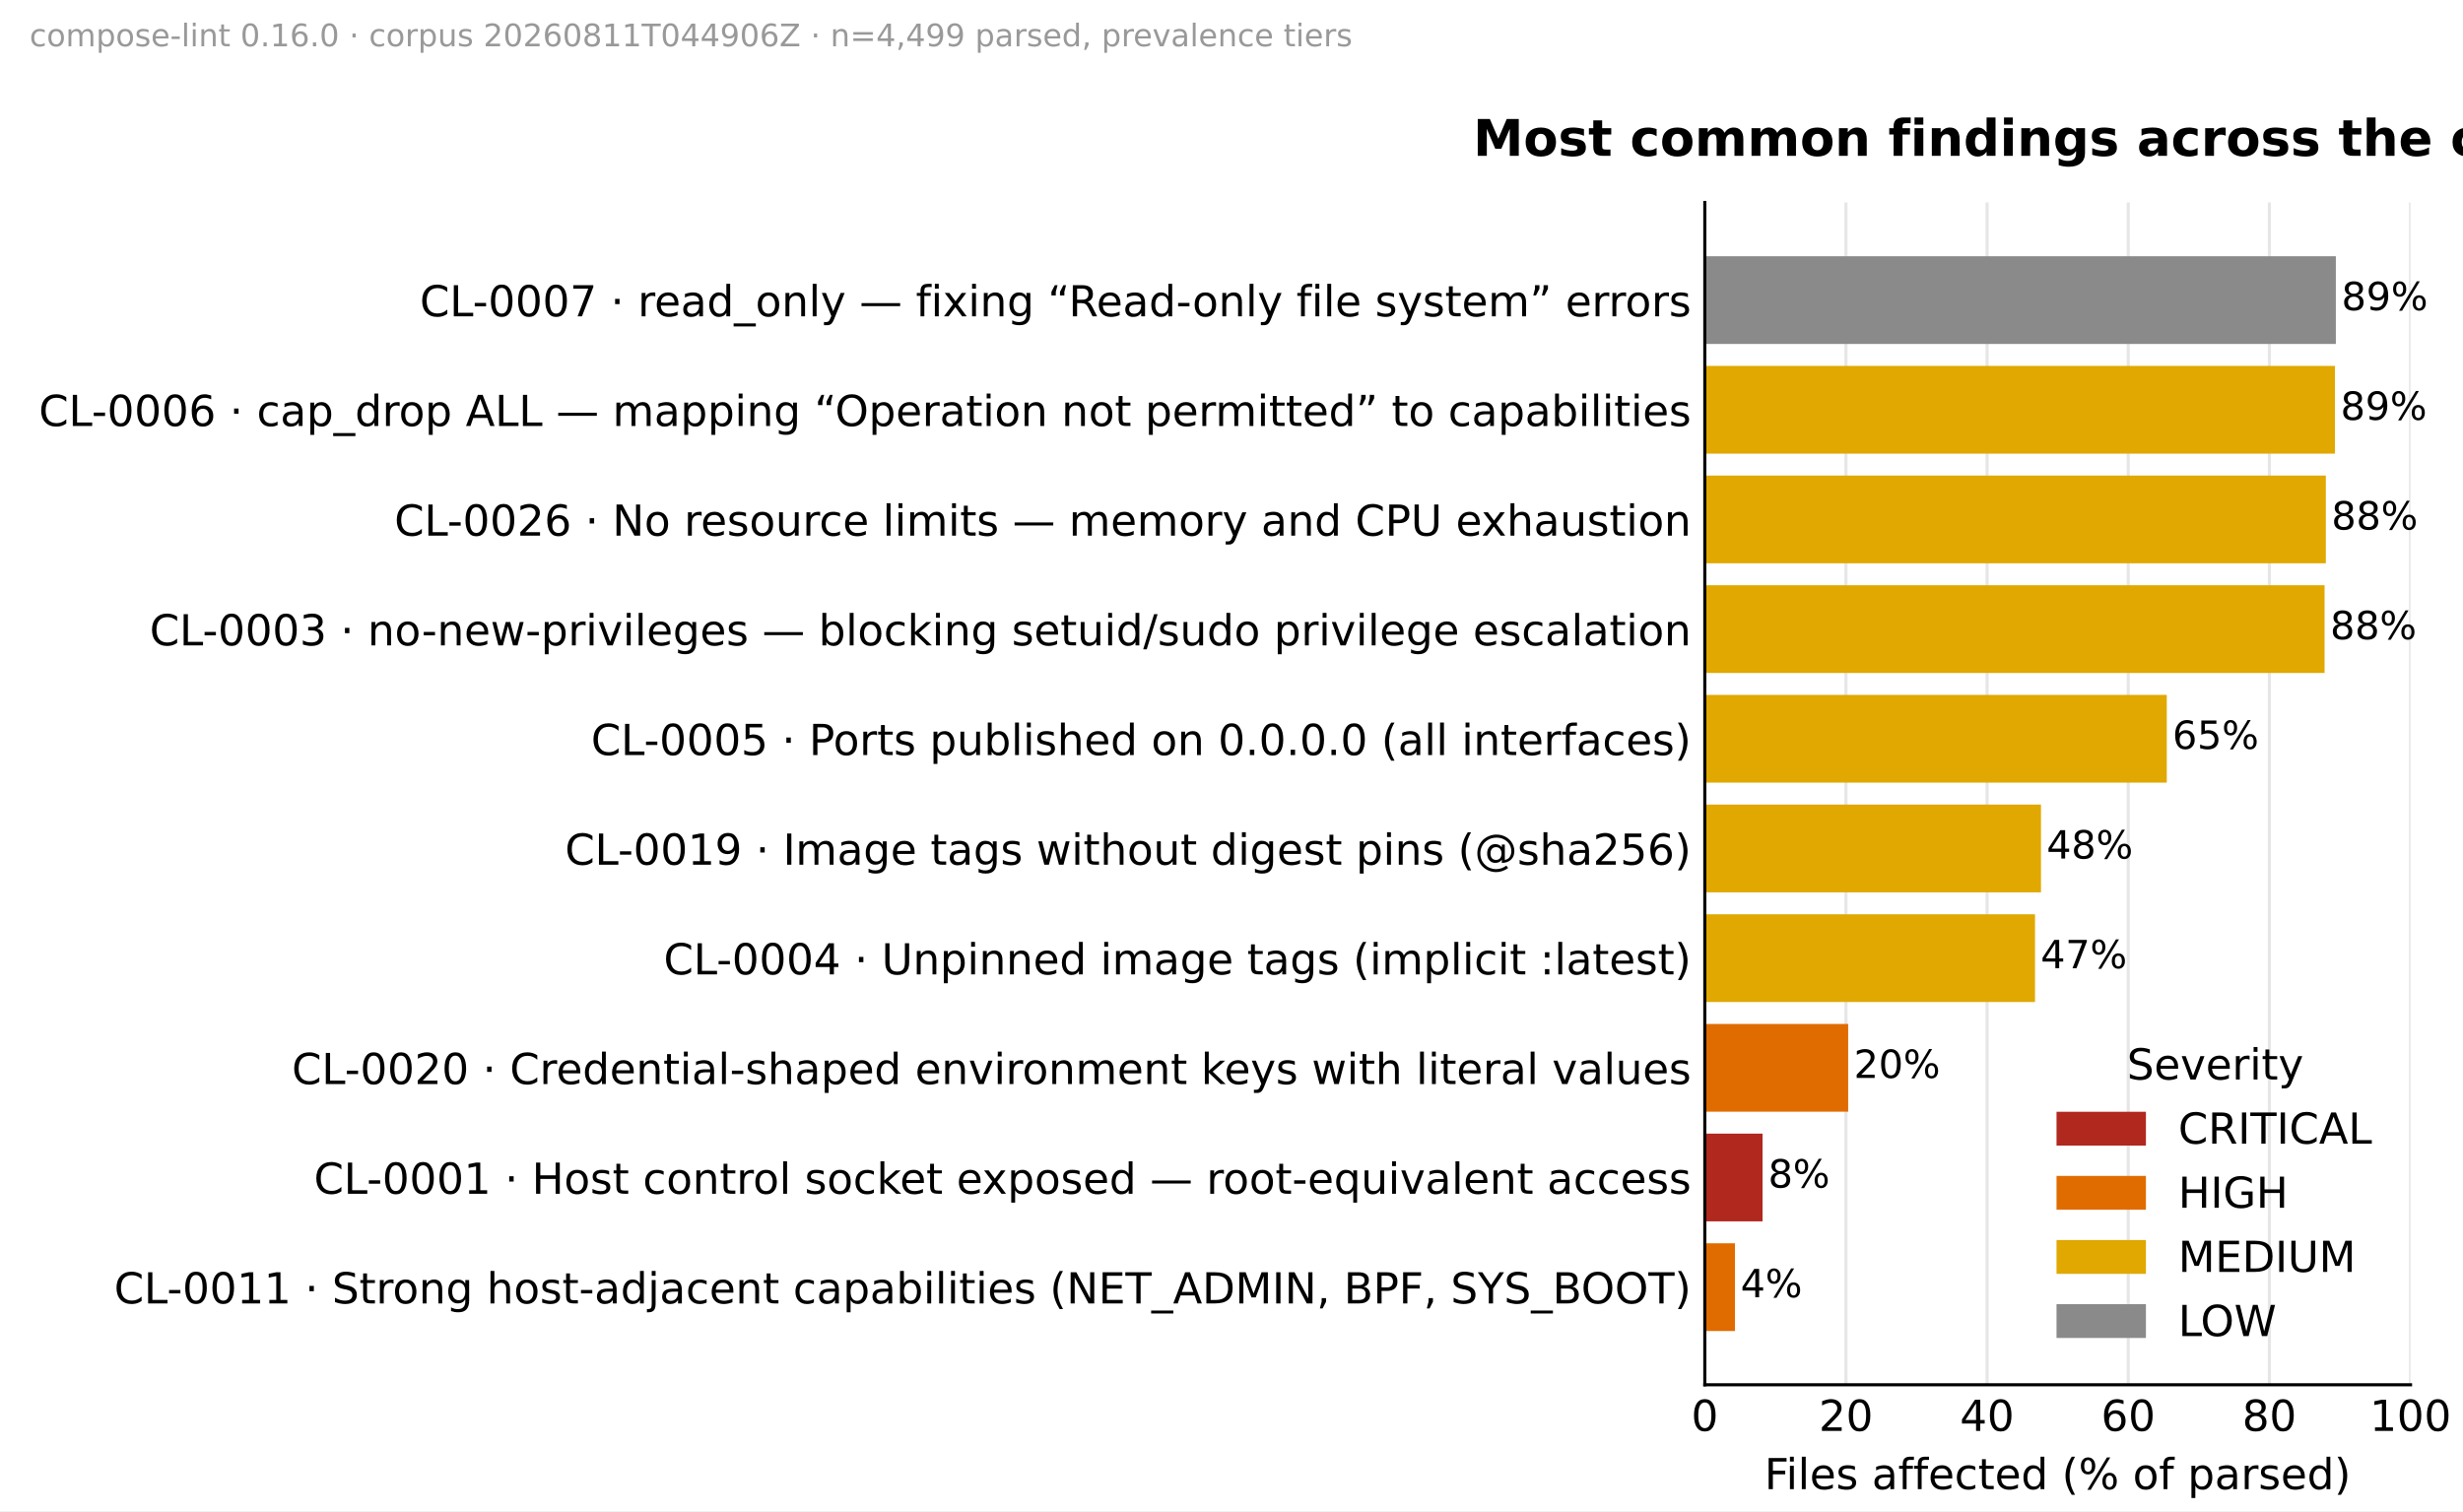
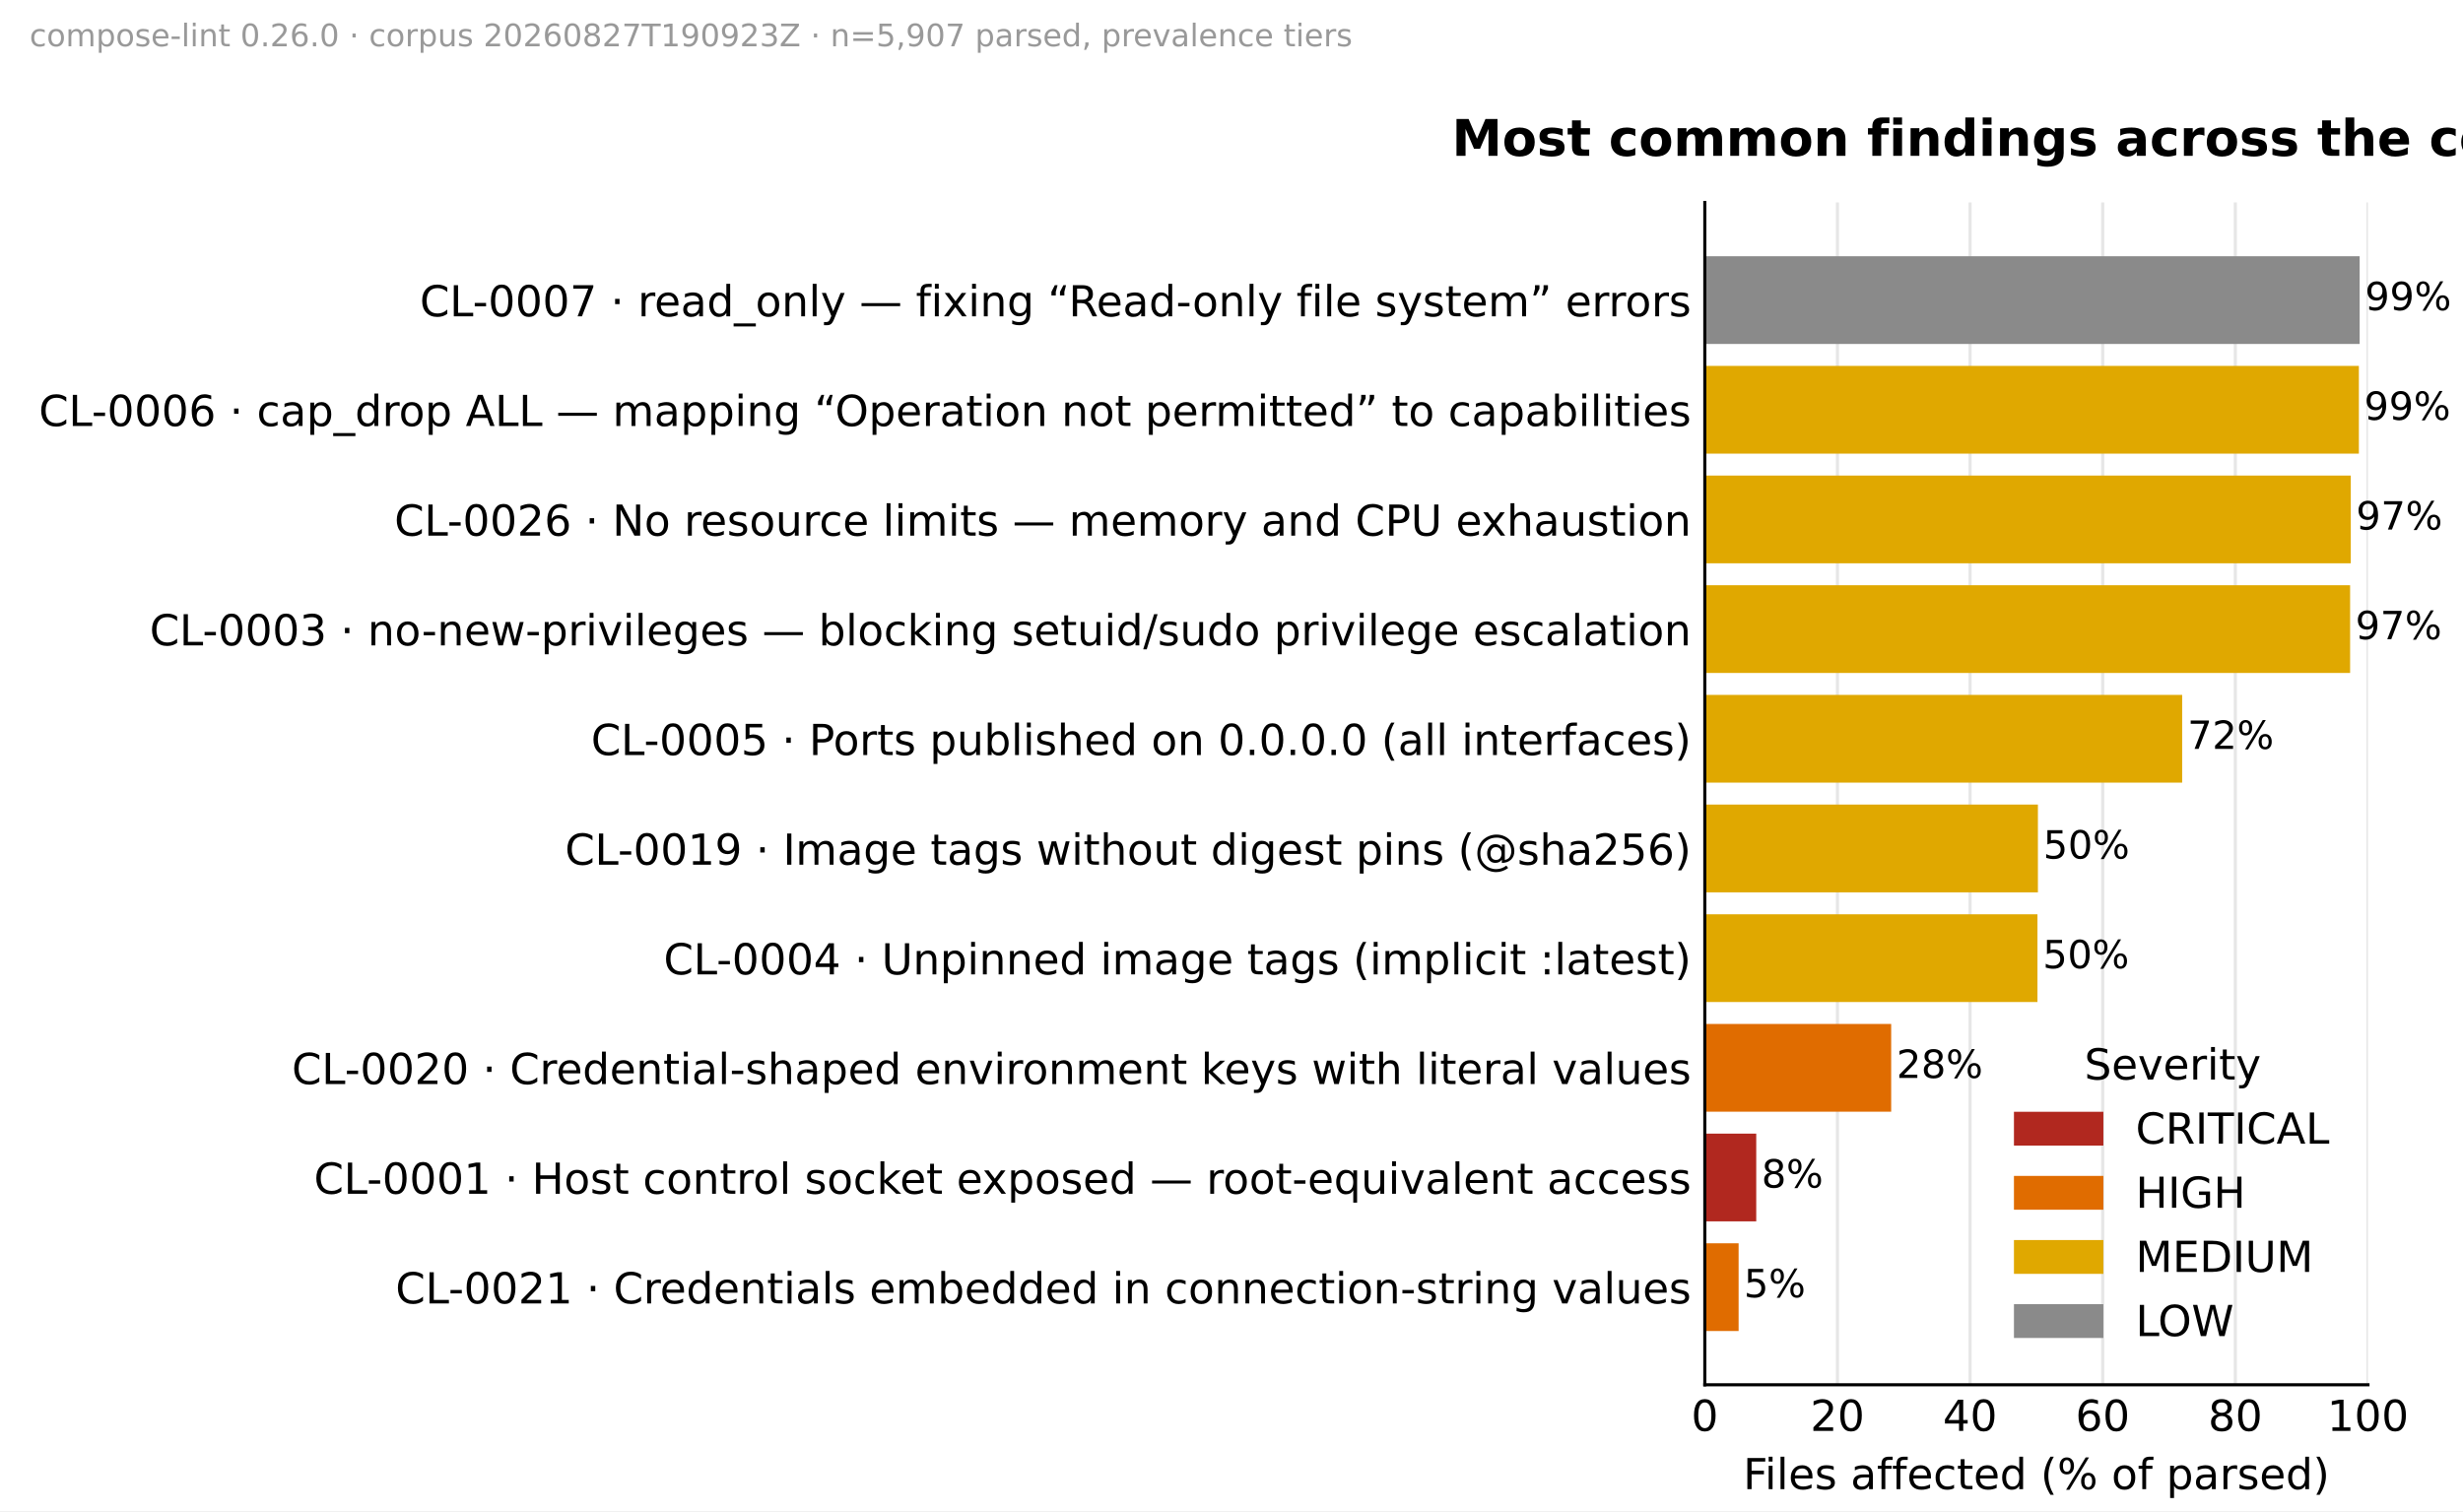
<svg xmlns="http://www.w3.org/2000/svg" width="633.6pt" height="388.8pt" viewBox="0 0 633.6 388.8" version="1.1">
  <defs>
    <style type="text/css">*{stroke-linejoin: round; stroke-linecap: butt}</style>
  </defs>
  <g id="figure_1">
    <g id="patch_1">
      <path d="M 0 388.8  L 633.6 388.8  L 633.6 0  L 0 0  z " style="fill: #ffffff" />
    </g>
    <g id="axes_1">
      <g id="patch_2">
-         <path d="M 438.561 356.299  L 620.102 356.299  L 620.102 52.094  L 438.561 52.094  z " style="fill: #ffffff" />
+         <path d="M 438.561 356.299  L 609.152 356.299  L 609.152 52.094  L 438.561 52.094  z " style="fill: #ffffff" />
      </g>
      <g id="matplotlib.axis_1">
        <g id="xtick_1">
          <g id="line2d_1">
-             <path d="M 438.561 356.299  L 438.561 52.094  " clip-path="url(#p2423bfd136)" style="fill: none; stroke: #e6e6e6; stroke-width: 0.8; stroke-linecap: square" />
+             <path d="M 438.561 356.299  L 438.561 52.094  " clip-path="url(#p499db7c706)" style="fill: none; stroke: #e6e6e6; stroke-width: 0.8; stroke-linecap: square" />
          </g>
          <g id="line2d_2" />
          <g id="text_1">
            <text style="font-size: 11px; font-family: 'DejaVu Sans', 'Bitstream Vera Sans', 'Computer Modern Sans Serif', 'Lucida Grande', 'Verdana', 'Geneva', 'Lucid', 'Arial', 'Helvetica', 'Avant Garde', sans-serif; text-anchor: middle" x="438.561" y="368.156" transform="rotate(-0 438.5613 368.1563)">0</text>
          </g>
        </g>
        <g id="xtick_2">
          <g id="line2d_3">
-             <path d="M 474.869 356.299  L 474.869 52.094  " clip-path="url(#p2423bfd136)" style="fill: none; stroke: #e6e6e6; stroke-width: 0.8; stroke-linecap: square" />
+             <path d="M 472.679 356.299  L 472.679 52.094  " clip-path="url(#p499db7c706)" style="fill: none; stroke: #e6e6e6; stroke-width: 0.8; stroke-linecap: square" />
          </g>
          <g id="line2d_4" />
          <g id="text_2">
-             <text style="font-size: 11px; font-family: 'DejaVu Sans', 'Bitstream Vera Sans', 'Computer Modern Sans Serif', 'Lucida Grande', 'Verdana', 'Geneva', 'Lucid', 'Arial', 'Helvetica', 'Avant Garde', sans-serif; text-anchor: middle" x="474.869" y="368.156" transform="rotate(-0 474.8694 368.1563)">20</text>
+             <text style="font-size: 11px; font-family: 'DejaVu Sans', 'Bitstream Vera Sans', 'Computer Modern Sans Serif', 'Lucida Grande', 'Verdana', 'Geneva', 'Lucid', 'Arial', 'Helvetica', 'Avant Garde', sans-serif; text-anchor: middle" x="472.679" y="368.156" transform="rotate(-0 472.6795 368.1563)">20</text>
          </g>
        </g>
        <g id="xtick_3">
          <g id="line2d_5">
-             <path d="M 511.177 356.299  L 511.177 52.094  " clip-path="url(#p2423bfd136)" style="fill: none; stroke: #e6e6e6; stroke-width: 0.8; stroke-linecap: square" />
+             <path d="M 506.798 356.299  L 506.798 52.094  " clip-path="url(#p499db7c706)" style="fill: none; stroke: #e6e6e6; stroke-width: 0.8; stroke-linecap: square" />
          </g>
          <g id="line2d_6" />
          <g id="text_3">
-             <text style="font-size: 11px; font-family: 'DejaVu Sans', 'Bitstream Vera Sans', 'Computer Modern Sans Serif', 'Lucida Grande', 'Verdana', 'Geneva', 'Lucid', 'Arial', 'Helvetica', 'Avant Garde', sans-serif; text-anchor: middle" x="511.177" y="368.156" transform="rotate(-0 511.1775 368.1563)">40</text>
+             <text style="font-size: 11px; font-family: 'DejaVu Sans', 'Bitstream Vera Sans', 'Computer Modern Sans Serif', 'Lucida Grande', 'Verdana', 'Geneva', 'Lucid', 'Arial', 'Helvetica', 'Avant Garde', sans-serif; text-anchor: middle" x="506.798" y="368.156" transform="rotate(-0 506.7976 368.1563)">40</text>
          </g>
        </g>
        <g id="xtick_4">
          <g id="line2d_7">
-             <path d="M 547.486 356.299  L 547.486 52.094  " clip-path="url(#p2423bfd136)" style="fill: none; stroke: #e6e6e6; stroke-width: 0.8; stroke-linecap: square" />
+             <path d="M 540.916 356.299  L 540.916 52.094  " clip-path="url(#p499db7c706)" style="fill: none; stroke: #e6e6e6; stroke-width: 0.8; stroke-linecap: square" />
          </g>
          <g id="line2d_8" />
          <g id="text_4">
-             <text style="font-size: 11px; font-family: 'DejaVu Sans', 'Bitstream Vera Sans', 'Computer Modern Sans Serif', 'Lucida Grande', 'Verdana', 'Geneva', 'Lucid', 'Arial', 'Helvetica', 'Avant Garde', sans-serif; text-anchor: middle" x="547.486" y="368.156" transform="rotate(-0 547.4855 368.1563)">60</text>
+             <text style="font-size: 11px; font-family: 'DejaVu Sans', 'Bitstream Vera Sans', 'Computer Modern Sans Serif', 'Lucida Grande', 'Verdana', 'Geneva', 'Lucid', 'Arial', 'Helvetica', 'Avant Garde', sans-serif; text-anchor: middle" x="540.916" y="368.156" transform="rotate(-0 540.9158 368.1563)">60</text>
          </g>
        </g>
        <g id="xtick_5">
          <g id="line2d_9">
-             <path d="M 583.794 356.299  L 583.794 52.094  " clip-path="url(#p2423bfd136)" style="fill: none; stroke: #e6e6e6; stroke-width: 0.8; stroke-linecap: square" />
+             <path d="M 575.034 356.299  L 575.034 52.094  " clip-path="url(#p499db7c706)" style="fill: none; stroke: #e6e6e6; stroke-width: 0.8; stroke-linecap: square" />
          </g>
          <g id="line2d_10" />
          <g id="text_5">
-             <text style="font-size: 11px; font-family: 'DejaVu Sans', 'Bitstream Vera Sans', 'Computer Modern Sans Serif', 'Lucida Grande', 'Verdana', 'Geneva', 'Lucid', 'Arial', 'Helvetica', 'Avant Garde', sans-serif; text-anchor: middle" x="583.794" y="368.156" transform="rotate(-0 583.7936 368.1563)">80</text>
+             <text style="font-size: 11px; font-family: 'DejaVu Sans', 'Bitstream Vera Sans', 'Computer Modern Sans Serif', 'Lucida Grande', 'Verdana', 'Geneva', 'Lucid', 'Arial', 'Helvetica', 'Avant Garde', sans-serif; text-anchor: middle" x="575.034" y="368.156" transform="rotate(-0 575.0339 368.1563)">80</text>
          </g>
        </g>
        <g id="xtick_6">
          <g id="line2d_11">
-             <path d="M 620.102 356.299  L 620.102 52.094  " clip-path="url(#p2423bfd136)" style="fill: none; stroke: #e6e6e6; stroke-width: 0.8; stroke-linecap: square" />
+             <path d="M 609.152 356.299  L 609.152 52.094  " clip-path="url(#p499db7c706)" style="fill: none; stroke: #e6e6e6; stroke-width: 0.8; stroke-linecap: square" />
          </g>
          <g id="line2d_12" />
          <g id="text_6">
-             <text style="font-size: 11px; font-family: 'DejaVu Sans', 'Bitstream Vera Sans', 'Computer Modern Sans Serif', 'Lucida Grande', 'Verdana', 'Geneva', 'Lucid', 'Arial', 'Helvetica', 'Avant Garde', sans-serif; text-anchor: middle" x="620.102" y="368.156" transform="rotate(-0 620.1016 368.1563)">100</text>
+             <text style="font-size: 11px; font-family: 'DejaVu Sans', 'Bitstream Vera Sans', 'Computer Modern Sans Serif', 'Lucida Grande', 'Verdana', 'Geneva', 'Lucid', 'Arial', 'Helvetica', 'Avant Garde', sans-serif; text-anchor: middle" x="609.152" y="368.156" transform="rotate(-0 609.1521 368.1563)">100</text>
          </g>
        </g>
        <g id="text_7">
-           <text style="font-size: 11px; font-family: 'DejaVu Sans', 'Bitstream Vera Sans', 'Computer Modern Sans Serif', 'Lucida Grande', 'Verdana', 'Geneva', 'Lucid', 'Arial', 'Helvetica', 'Avant Garde', sans-serif; text-anchor: middle" x="529.331" y="383.157" transform="rotate(-0 529.3315 383.1572)">Files affected (% of parsed)</text>
+           <text style="font-size: 11px; font-family: 'DejaVu Sans', 'Bitstream Vera Sans', 'Computer Modern Sans Serif', 'Lucida Grande', 'Verdana', 'Geneva', 'Lucid', 'Arial', 'Helvetica', 'Avant Garde', sans-serif; text-anchor: middle" x="523.857" y="383.157" transform="rotate(-0 523.8567 383.1572)">Files affected (% of parsed)</text>
        </g>
      </g>
      <g id="matplotlib.axis_2">
        <g id="ytick_1">
          <g id="line2d_13" />
          <g id="text_8">
-             <text style="font-size: 11px; font-family: 'DejaVu Sans', 'Bitstream Vera Sans', 'Computer Modern Sans Serif', 'Lucida Grande', 'Verdana', 'Geneva', 'Lucid', 'Arial', 'Helvetica', 'Avant Garde', sans-serif; text-anchor: end" x="435.061" y="335.363" transform="rotate(-0 435.0613 335.3628)">CL-0011  ·  Strong host-adjacent capabilities (NET_ADMIN, BPF, SYS_BOOT)</text>
+             <text style="font-size: 11px; font-family: 'DejaVu Sans', 'Bitstream Vera Sans', 'Computer Modern Sans Serif', 'Lucida Grande', 'Verdana', 'Geneva', 'Lucid', 'Arial', 'Helvetica', 'Avant Garde', sans-serif; text-anchor: end" x="435.061" y="335.363" transform="rotate(-0 435.0613 335.3628)">CL-0021  ·  Credentials embedded in connection-string values</text>
          </g>
        </g>
        <g id="ytick_2">
          <g id="line2d_14" />
          <g id="text_9">
            <text style="font-size: 11px; font-family: 'DejaVu Sans', 'Bitstream Vera Sans', 'Computer Modern Sans Serif', 'Lucida Grande', 'Verdana', 'Geneva', 'Lucid', 'Arial', 'Helvetica', 'Avant Garde', sans-serif; text-anchor: end" x="435.061" y="307.143" transform="rotate(-0 435.0613 307.1435)">CL-0001  ·  Host control socket exposed — root-equivalent access</text>
          </g>
        </g>
        <g id="ytick_3">
          <g id="line2d_15" />
          <g id="text_10">
            <text style="font-size: 11px; font-family: 'DejaVu Sans', 'Bitstream Vera Sans', 'Computer Modern Sans Serif', 'Lucida Grande', 'Verdana', 'Geneva', 'Lucid', 'Arial', 'Helvetica', 'Avant Garde', sans-serif; text-anchor: end" x="435.061" y="278.924" transform="rotate(-0 435.0613 278.9241)">CL-0020  ·  Credential-shaped environment keys with literal values</text>
          </g>
        </g>
        <g id="ytick_4">
          <g id="line2d_16" />
          <g id="text_11">
            <text style="font-size: 11px; font-family: 'DejaVu Sans', 'Bitstream Vera Sans', 'Computer Modern Sans Serif', 'Lucida Grande', 'Verdana', 'Geneva', 'Lucid', 'Arial', 'Helvetica', 'Avant Garde', sans-serif; text-anchor: end" x="435.061" y="250.705" transform="rotate(-0 435.0613 250.7047)">CL-0004  ·  Unpinned image tags (implicit :latest)</text>
          </g>
        </g>
        <g id="ytick_5">
          <g id="line2d_17" />
          <g id="text_12">
            <text style="font-size: 11px; font-family: 'DejaVu Sans', 'Bitstream Vera Sans', 'Computer Modern Sans Serif', 'Lucida Grande', 'Verdana', 'Geneva', 'Lucid', 'Arial', 'Helvetica', 'Avant Garde', sans-serif; text-anchor: end" x="435.061" y="222.485" transform="rotate(-0 435.0613 222.4854)">CL-0019  ·  Image tags without digest pins (@sha256)</text>
          </g>
        </g>
        <g id="ytick_6">
          <g id="line2d_18" />
          <g id="text_13">
            <text style="font-size: 11px; font-family: 'DejaVu Sans', 'Bitstream Vera Sans', 'Computer Modern Sans Serif', 'Lucida Grande', 'Verdana', 'Geneva', 'Lucid', 'Arial', 'Helvetica', 'Avant Garde', sans-serif; text-anchor: end" x="435.061" y="194.266" transform="rotate(-0 435.0613 194.266)">CL-0005  ·  Ports published on 0.0.0.0 (all interfaces)</text>
          </g>
        </g>
        <g id="ytick_7">
          <g id="line2d_19" />
          <g id="text_14">
            <text style="font-size: 11px; font-family: 'DejaVu Sans', 'Bitstream Vera Sans', 'Computer Modern Sans Serif', 'Lucida Grande', 'Verdana', 'Geneva', 'Lucid', 'Arial', 'Helvetica', 'Avant Garde', sans-serif; text-anchor: end" x="435.061" y="166.047" transform="rotate(-0 435.0613 166.0467)">CL-0003  ·  no-new-privileges — blocking setuid/sudo privilege escalation</text>
          </g>
        </g>
        <g id="ytick_8">
          <g id="line2d_20" />
          <g id="text_15">
            <text style="font-size: 11px; font-family: 'DejaVu Sans', 'Bitstream Vera Sans', 'Computer Modern Sans Serif', 'Lucida Grande', 'Verdana', 'Geneva', 'Lucid', 'Arial', 'Helvetica', 'Avant Garde', sans-serif; text-anchor: end" x="435.061" y="137.827" transform="rotate(-0 435.0613 137.8273)">CL-0026  ·  No resource limits — memory and CPU exhaustion</text>
          </g>
        </g>
        <g id="ytick_9">
          <g id="line2d_21" />
          <g id="text_16">
            <text style="font-size: 11px; font-family: 'DejaVu Sans', 'Bitstream Vera Sans', 'Computer Modern Sans Serif', 'Lucida Grande', 'Verdana', 'Geneva', 'Lucid', 'Arial', 'Helvetica', 'Avant Garde', sans-serif; text-anchor: end" x="435.061" y="109.608" transform="rotate(-0 435.0613 109.6079)">CL-0006  ·  cap_drop ALL — mapping “Operation not permitted” to capabilities</text>
          </g>
        </g>
        <g id="ytick_10">
          <g id="line2d_22" />
          <g id="text_17">
            <text style="font-size: 11px; font-family: 'DejaVu Sans', 'Bitstream Vera Sans', 'Computer Modern Sans Serif', 'Lucida Grande', 'Verdana', 'Geneva', 'Lucid', 'Arial', 'Helvetica', 'Avant Garde', sans-serif; text-anchor: end" x="435.061" y="81.389" transform="rotate(-0 435.0613 81.38858)">CL-0007  ·  read_only — fixing “Read-only file system” errors</text>
          </g>
        </g>
      </g>
      <g id="patch_3">
-         <path d="M 438.561 342.471  L 446.309 342.471  L 446.309 319.896  L 438.561 319.896  z " clip-path="url(#p2423bfd136)" style="fill: #e06c00" />
+         <path d="M 438.561 342.471  L 447.254 342.471  L 447.254 319.896  L 438.561 319.896  z " clip-path="url(#p499db7c706)" style="fill: #e06c00" />
      </g>
      <g id="patch_4">
-         <path d="M 438.561 314.252  L 453.411 314.252  L 453.411 291.677  L 438.561 291.677  z " clip-path="url(#p2423bfd136)" style="fill: #b1281f" />
+         <path d="M 438.561 314.252  L 451.788 314.252  L 451.788 291.677  L 438.561 291.677  z " clip-path="url(#p499db7c706)" style="fill: #b1281f" />
      </g>
      <g id="patch_5">
-         <path d="M 438.561 286.033  L 475.442 286.033  L 475.442 263.457  L 438.561 263.457  z " clip-path="url(#p2423bfd136)" style="fill: #e06c00" />
+         <path d="M 438.561 286.033  L 486.501 286.033  L 486.501 263.457  L 438.561 263.457  z " clip-path="url(#p499db7c706)" style="fill: #e06c00" />
      </g>
      <g id="patch_6">
-         <path d="M 438.561 257.813  L 523.501 257.813  L 523.501 235.238  L 438.561 235.238  z " clip-path="url(#p2423bfd136)" style="fill: #e0a800" />
+         <path d="M 438.561 257.813  L 524.131 257.813  L 524.131 235.238  L 438.561 235.238  z " clip-path="url(#p499db7c706)" style="fill: #e0a800" />
      </g>
      <g id="patch_7">
-         <path d="M 438.561 229.594  L 525.034 229.594  L 525.034 207.018  L 438.561 207.018  z " clip-path="url(#p2423bfd136)" style="fill: #e0a800" />
+         <path d="M 438.561 229.594  L 524.247 229.594  L 524.247 207.018  L 438.561 207.018  z " clip-path="url(#p499db7c706)" style="fill: #e0a800" />
      </g>
      <g id="patch_8">
-         <path d="M 438.561 201.375  L 557.396 201.375  L 557.396 178.799  L 438.561 178.799  z " clip-path="url(#p2423bfd136)" style="fill: #e0a800" />
+         <path d="M 438.561 201.375  L 561.357 201.375  L 561.357 178.799  L 438.561 178.799  z " clip-path="url(#p499db7c706)" style="fill: #e0a800" />
      </g>
      <g id="patch_9">
-         <path d="M 438.561 173.155  L 597.989 173.155  L 597.989 150.58  L 438.561 150.58  z " clip-path="url(#p2423bfd136)" style="fill: #e0a800" />
+         <path d="M 438.561 173.155  L 604.56 173.155  L 604.56 150.58  L 438.561 150.58  z " clip-path="url(#p499db7c706)" style="fill: #e0a800" />
      </g>
      <g id="patch_10">
-         <path d="M 438.561 144.936  L 598.312 144.936  L 598.312 122.36  L 438.561 122.36  z " clip-path="url(#p2423bfd136)" style="fill: #e0a800" />
+         <path d="M 438.561 144.936  L 604.734 144.936  L 604.734 122.36  L 438.561 122.36  z " clip-path="url(#p499db7c706)" style="fill: #e0a800" />
      </g>
      <g id="patch_11">
-         <path d="M 438.561 116.717  L 600.652 116.717  L 600.652 94.141  L 438.561 94.141  z " clip-path="url(#p2423bfd136)" style="fill: #e0a800" />
+         <path d="M 438.561 116.717  L 606.813 116.717  L 606.813 94.141  L 438.561 94.141  z " clip-path="url(#p499db7c706)" style="fill: #e0a800" />
      </g>
      <g id="patch_12">
-         <path d="M 438.561 88.497  L 600.894 88.497  L 600.894 65.922  L 438.561 65.922  z " clip-path="url(#p2423bfd136)" style="fill: #8a8a8a" />
+         <path d="M 438.561 88.497  L 607.015 88.497  L 607.015 65.922  L 438.561 65.922  z " clip-path="url(#p499db7c706)" style="fill: #8a8a8a" />
      </g>
      <g id="patch_13">
        <path d="M 438.561 356.299  L 438.561 52.094  " style="fill: none; stroke: #000000; stroke-width: 0.8; stroke-linejoin: miter; stroke-linecap: square" />
      </g>
      <g id="patch_14">
-         <path d="M 438.561 356.299  L 620.102 356.299  " style="fill: none; stroke: #000000; stroke-width: 0.8; stroke-linejoin: miter; stroke-linecap: square" />
+         <path d="M 438.561 356.299  L 609.152 356.299  " style="fill: none; stroke: #000000; stroke-width: 0.8; stroke-linejoin: miter; stroke-linecap: square" />
      </g>
      <g id="text_18">
-         <text style="font-size: 10px; font-family: 'DejaVu Sans', 'Bitstream Vera Sans', 'Computer Modern Sans Serif', 'Lucida Grande', 'Verdana', 'Geneva', 'Lucid', 'Arial', 'Helvetica', 'Avant Garde', sans-serif; text-anchor: start" x="447.761" y="333.781" transform="rotate(-0 447.7611 333.7813)">4%</text>
+         <text style="font-size: 10px; font-family: 'DejaVu Sans', 'Bitstream Vera Sans', 'Computer Modern Sans Serif', 'Lucida Grande', 'Verdana', 'Geneva', 'Lucid', 'Arial', 'Helvetica', 'Avant Garde', sans-serif; text-anchor: start" x="448.619" y="333.781" transform="rotate(-0 448.6188 333.7813)">5%</text>
      </g>
      <g id="text_19">
-         <text style="font-size: 10px; font-family: 'DejaVu Sans', 'Bitstream Vera Sans', 'Computer Modern Sans Serif', 'Lucida Grande', 'Verdana', 'Geneva', 'Lucid', 'Arial', 'Helvetica', 'Avant Garde', sans-serif; text-anchor: start" x="454.863" y="305.562" transform="rotate(-0 454.8629 305.562)">8%</text>
+         <text style="font-size: 10px; font-family: 'DejaVu Sans', 'Bitstream Vera Sans', 'Computer Modern Sans Serif', 'Lucida Grande', 'Verdana', 'Geneva', 'Lucid', 'Arial', 'Helvetica', 'Avant Garde', sans-serif; text-anchor: start" x="453.153" y="305.562" transform="rotate(-0 453.1528 305.562)">8%</text>
      </g>
      <g id="text_20">
-         <text style="font-size: 10px; font-family: 'DejaVu Sans', 'Bitstream Vera Sans', 'Computer Modern Sans Serif', 'Lucida Grande', 'Verdana', 'Geneva', 'Lucid', 'Arial', 'Helvetica', 'Avant Garde', sans-serif; text-anchor: start" x="476.895" y="277.343" transform="rotate(-0 476.8947 277.3426)">20%</text>
+         <text style="font-size: 10px; font-family: 'DejaVu Sans', 'Bitstream Vera Sans', 'Computer Modern Sans Serif', 'Lucida Grande', 'Verdana', 'Geneva', 'Lucid', 'Arial', 'Helvetica', 'Avant Garde', sans-serif; text-anchor: start" x="487.866" y="277.343" transform="rotate(-0 487.8659 277.3426)">28%</text>
      </g>
      <g id="text_21">
-         <text style="font-size: 10px; font-family: 'DejaVu Sans', 'Bitstream Vera Sans', 'Computer Modern Sans Serif', 'Lucida Grande', 'Verdana', 'Geneva', 'Lucid', 'Arial', 'Helvetica', 'Avant Garde', sans-serif; text-anchor: start" x="524.953" y="249.123" transform="rotate(-0 524.953 249.1233)">47%</text>
+         <text style="font-size: 10px; font-family: 'DejaVu Sans', 'Bitstream Vera Sans', 'Computer Modern Sans Serif', 'Lucida Grande', 'Verdana', 'Geneva', 'Lucid', 'Arial', 'Helvetica', 'Avant Garde', sans-serif; text-anchor: start" x="525.496" y="249.123" transform="rotate(-0 525.4958 249.1233)">50%</text>
      </g>
      <g id="text_22">
-         <text style="font-size: 10px; font-family: 'DejaVu Sans', 'Bitstream Vera Sans', 'Computer Modern Sans Serif', 'Lucida Grande', 'Verdana', 'Geneva', 'Lucid', 'Arial', 'Helvetica', 'Avant Garde', sans-serif; text-anchor: start" x="526.486" y="220.904" transform="rotate(-0 526.4864 220.9039)">48%</text>
+         <text style="font-size: 10px; font-family: 'DejaVu Sans', 'Bitstream Vera Sans', 'Computer Modern Sans Serif', 'Lucida Grande', 'Verdana', 'Geneva', 'Lucid', 'Arial', 'Helvetica', 'Avant Garde', sans-serif; text-anchor: start" x="525.611" y="220.904" transform="rotate(-0 525.6113 220.9039)">50%</text>
      </g>
      <g id="text_23">
-         <text style="font-size: 10px; font-family: 'DejaVu Sans', 'Bitstream Vera Sans', 'Computer Modern Sans Serif', 'Lucida Grande', 'Verdana', 'Geneva', 'Lucid', 'Arial', 'Helvetica', 'Avant Garde', sans-serif; text-anchor: start" x="558.848" y="192.685" transform="rotate(-0 558.8481 192.6845)">65%</text>
+         <text style="font-size: 10px; font-family: 'DejaVu Sans', 'Bitstream Vera Sans', 'Computer Modern Sans Serif', 'Lucida Grande', 'Verdana', 'Geneva', 'Lucid', 'Arial', 'Helvetica', 'Avant Garde', sans-serif; text-anchor: start" x="562.721" y="192.685" transform="rotate(-0 562.7214 192.6845)">72%</text>
      </g>
      <g id="text_24">
-         <text style="font-size: 10px; font-family: 'DejaVu Sans', 'Bitstream Vera Sans', 'Computer Modern Sans Serif', 'Lucida Grande', 'Verdana', 'Geneva', 'Lucid', 'Arial', 'Helvetica', 'Avant Garde', sans-serif; text-anchor: start" x="599.441" y="164.465" transform="rotate(-0 599.4415 164.4652)">88%</text>
+         <text style="font-size: 10px; font-family: 'DejaVu Sans', 'Bitstream Vera Sans', 'Computer Modern Sans Serif', 'Lucida Grande', 'Verdana', 'Geneva', 'Lucid', 'Arial', 'Helvetica', 'Avant Garde', sans-serif; text-anchor: start" x="605.925" y="164.465" transform="rotate(-0 605.925 164.4652)">97%</text>
      </g>
      <g id="text_25">
-         <text style="font-size: 10px; font-family: 'DejaVu Sans', 'Bitstream Vera Sans', 'Computer Modern Sans Serif', 'Lucida Grande', 'Verdana', 'Geneva', 'Lucid', 'Arial', 'Helvetica', 'Avant Garde', sans-serif; text-anchor: start" x="599.764" y="136.246" transform="rotate(-0 599.7643 136.2458)">88%</text>
+         <text style="font-size: 10px; font-family: 'DejaVu Sans', 'Bitstream Vera Sans', 'Computer Modern Sans Serif', 'Lucida Grande', 'Verdana', 'Geneva', 'Lucid', 'Arial', 'Helvetica', 'Avant Garde', sans-serif; text-anchor: start" x="606.098" y="136.246" transform="rotate(-0 606.0983 136.2458)">97%</text>
      </g>
      <g id="text_26">
-         <text style="font-size: 10px; font-family: 'DejaVu Sans', 'Bitstream Vera Sans', 'Computer Modern Sans Serif', 'Lucida Grande', 'Verdana', 'Geneva', 'Lucid', 'Arial', 'Helvetica', 'Avant Garde', sans-serif; text-anchor: start" x="602.105" y="108.026" transform="rotate(-0 602.1047 108.0265)">89%</text>
+         <text style="font-size: 10px; font-family: 'DejaVu Sans', 'Bitstream Vera Sans', 'Computer Modern Sans Serif', 'Lucida Grande', 'Verdana', 'Geneva', 'Lucid', 'Arial', 'Helvetica', 'Avant Garde', sans-serif; text-anchor: start" x="608.178" y="108.026" transform="rotate(-0 608.1776 108.0265)">99%</text>
      </g>
      <g id="text_27">
-         <text style="font-size: 10px; font-family: 'DejaVu Sans', 'Bitstream Vera Sans', 'Computer Modern Sans Serif', 'Lucida Grande', 'Verdana', 'Geneva', 'Lucid', 'Arial', 'Helvetica', 'Avant Garde', sans-serif; text-anchor: start" x="602.347" y="79.807" transform="rotate(-0 602.3468 79.8071)">89%</text>
+         <text style="font-size: 10px; font-family: 'DejaVu Sans', 'Bitstream Vera Sans', 'Computer Modern Sans Serif', 'Lucida Grande', 'Verdana', 'Geneva', 'Lucid', 'Arial', 'Helvetica', 'Avant Garde', sans-serif; text-anchor: start" x="608.38" y="79.807" transform="rotate(-0 608.3797 79.8071)">99%</text>
      </g>
      <g id="text_28">
-         <text style="font-weight: 700; font-size: 13px; font-family: 'DejaVu Sans', 'Bitstream Vera Sans', 'Computer Modern Sans Serif', 'Lucida Grande', 'Verdana', 'Geneva', 'Lucid', 'Arial', 'Helvetica', 'Avant Garde', sans-serif; text-anchor: middle" x="529.331" y="40.094" transform="rotate(-0 529.3315 40.09421)">Most common findings across the corpus</text>
+         <text style="font-weight: 700; font-size: 13px; font-family: 'DejaVu Sans', 'Bitstream Vera Sans', 'Computer Modern Sans Serif', 'Lucida Grande', 'Verdana', 'Geneva', 'Lucid', 'Arial', 'Helvetica', 'Avant Garde', sans-serif; text-anchor: middle" x="523.857" y="40.094" transform="rotate(-0 523.8567 40.09421)">Most common findings across the corpus</text>
      </g>
      <g id="legend_1">
        <g id="text_29">
-           <text style="font-size: 11px; font-family: 'DejaVu Sans', 'Bitstream Vera Sans', 'Computer Modern Sans Serif', 'Lucida Grande', 'Verdana', 'Geneva', 'Lucid', 'Arial', 'Helvetica', 'Avant Garde', sans-serif; text-anchor: start" x="547.152" y="277.753" transform="rotate(-0 547.1519 277.7529)">Severity</text>
+           <text style="font-size: 11px; font-family: 'DejaVu Sans', 'Bitstream Vera Sans', 'Computer Modern Sans Serif', 'Lucida Grande', 'Verdana', 'Geneva', 'Lucid', 'Arial', 'Helvetica', 'Avant Garde', sans-serif; text-anchor: start" x="536.202" y="277.753" transform="rotate(-0 536.2023 277.7529)">Severity</text>
        </g>
        <g id="patch_15">
-           <path d="M 529.534 294.254  L 551.534 294.254  L 551.534 286.554  L 529.534 286.554  z " style="fill: #b1281f; stroke: #b1281f; stroke-linejoin: miter" />
+           <path d="M 518.584 294.254  L 540.584 294.254  L 540.584 286.554  L 518.584 286.554  z " style="fill: #b1281f; stroke: #b1281f; stroke-linejoin: miter" />
        </g>
        <g id="text_30">
-           <text style="font-size: 11px; font-family: 'DejaVu Sans', 'Bitstream Vera Sans', 'Computer Modern Sans Serif', 'Lucida Grande', 'Verdana', 'Geneva', 'Lucid', 'Arial', 'Helvetica', 'Avant Garde', sans-serif; text-anchor: start" x="560.334" y="294.254" transform="rotate(-0 560.3338 294.2537)">CRITICAL</text>
+           <text style="font-size: 11px; font-family: 'DejaVu Sans', 'Bitstream Vera Sans', 'Computer Modern Sans Serif', 'Lucida Grande', 'Verdana', 'Geneva', 'Lucid', 'Arial', 'Helvetica', 'Avant Garde', sans-serif; text-anchor: start" x="549.384" y="294.254" transform="rotate(-0 549.3843 294.2537)">CRITICAL</text>
        </g>
        <g id="patch_16">
-           <path d="M 529.534 310.755  L 551.534 310.755  L 551.534 303.055  L 529.534 303.055  z " style="fill: #e06c00; stroke: #e06c00; stroke-linejoin: miter" />
+           <path d="M 518.584 310.755  L 540.584 310.755  L 540.584 303.055  L 518.584 303.055  z " style="fill: #e06c00; stroke: #e06c00; stroke-linejoin: miter" />
        </g>
        <g id="text_31">
-           <text style="font-size: 11px; font-family: 'DejaVu Sans', 'Bitstream Vera Sans', 'Computer Modern Sans Serif', 'Lucida Grande', 'Verdana', 'Geneva', 'Lucid', 'Arial', 'Helvetica', 'Avant Garde', sans-serif; text-anchor: start" x="560.334" y="310.755" transform="rotate(-0 560.3338 310.7546)">HIGH</text>
+           <text style="font-size: 11px; font-family: 'DejaVu Sans', 'Bitstream Vera Sans', 'Computer Modern Sans Serif', 'Lucida Grande', 'Verdana', 'Geneva', 'Lucid', 'Arial', 'Helvetica', 'Avant Garde', sans-serif; text-anchor: start" x="549.384" y="310.755" transform="rotate(-0 549.3843 310.7546)">HIGH</text>
        </g>
        <g id="patch_17">
-           <path d="M 529.534 327.255  L 551.534 327.255  L 551.534 319.555  L 529.534 319.555  z " style="fill: #e0a800; stroke: #e0a800; stroke-linejoin: miter" />
+           <path d="M 518.584 327.255  L 540.584 327.255  L 540.584 319.555  L 518.584 319.555  z " style="fill: #e0a800; stroke: #e0a800; stroke-linejoin: miter" />
        </g>
        <g id="text_32">
-           <text style="font-size: 11px; font-family: 'DejaVu Sans', 'Bitstream Vera Sans', 'Computer Modern Sans Serif', 'Lucida Grande', 'Verdana', 'Geneva', 'Lucid', 'Arial', 'Helvetica', 'Avant Garde', sans-serif; text-anchor: start" x="560.334" y="327.255" transform="rotate(-0 560.3338 327.2555)">MEDIUM</text>
+           <text style="font-size: 11px; font-family: 'DejaVu Sans', 'Bitstream Vera Sans', 'Computer Modern Sans Serif', 'Lucida Grande', 'Verdana', 'Geneva', 'Lucid', 'Arial', 'Helvetica', 'Avant Garde', sans-serif; text-anchor: start" x="549.384" y="327.255" transform="rotate(-0 549.3843 327.2555)">MEDIUM</text>
        </g>
        <g id="patch_18">
-           <path d="M 529.534 343.756  L 551.534 343.756  L 551.534 336.056  L 529.534 336.056  z " style="fill: #8a8a8a; stroke: #8a8a8a; stroke-linejoin: miter" />
+           <path d="M 518.584 343.756  L 540.584 343.756  L 540.584 336.056  L 518.584 336.056  z " style="fill: #8a8a8a; stroke: #8a8a8a; stroke-linejoin: miter" />
        </g>
        <g id="text_33">
-           <text style="font-size: 11px; font-family: 'DejaVu Sans', 'Bitstream Vera Sans', 'Computer Modern Sans Serif', 'Lucida Grande', 'Verdana', 'Geneva', 'Lucid', 'Arial', 'Helvetica', 'Avant Garde', sans-serif; text-anchor: start" x="560.334" y="343.756" transform="rotate(-0 560.3338 343.7563)">LOW</text>
+           <text style="font-size: 11px; font-family: 'DejaVu Sans', 'Bitstream Vera Sans', 'Computer Modern Sans Serif', 'Lucida Grande', 'Verdana', 'Geneva', 'Lucid', 'Arial', 'Helvetica', 'Avant Garde', sans-serif; text-anchor: start" x="549.384" y="343.756" transform="rotate(-0 549.3843 343.7563)">LOW</text>
        </g>
      </g>
    </g>
    <g id="text_34">
-       <text style="font-size: 8px; font-family: 'DejaVu Sans', 'Bitstream Vera Sans', 'Computer Modern Sans Serif', 'Lucida Grande', 'Verdana', 'Geneva', 'Lucid', 'Arial', 'Helvetica', 'Avant Garde', sans-serif; text-anchor: start; fill: #999999" x="7.603" y="11.911" transform="rotate(-0 7.6032 11.91075)">compose-lint 0.16.0  ·  corpus 20260811T044906Z  ·  n=4,499 parsed, prevalence tiers</text>
+       <text style="font-size: 8px; font-family: 'DejaVu Sans', 'Bitstream Vera Sans', 'Computer Modern Sans Serif', 'Lucida Grande', 'Verdana', 'Geneva', 'Lucid', 'Arial', 'Helvetica', 'Avant Garde', sans-serif; text-anchor: start; fill: #999999" x="7.603" y="11.911" transform="rotate(-0 7.6032 11.91075)">compose-lint 0.26.0  ·  corpus 20260827T190923Z  ·  n=5,907 parsed, prevalence tiers</text>
    </g>
  </g>
  <defs>
-     <clipPath id="p2423bfd136">
-       <rect x="438.561" y="52.094" width="181.54" height="304.205" />
+     <clipPath id="p499db7c706">
+       <rect x="438.561" y="52.094" width="170.591" height="304.205" />
    </clipPath>
  </defs>
</svg>
